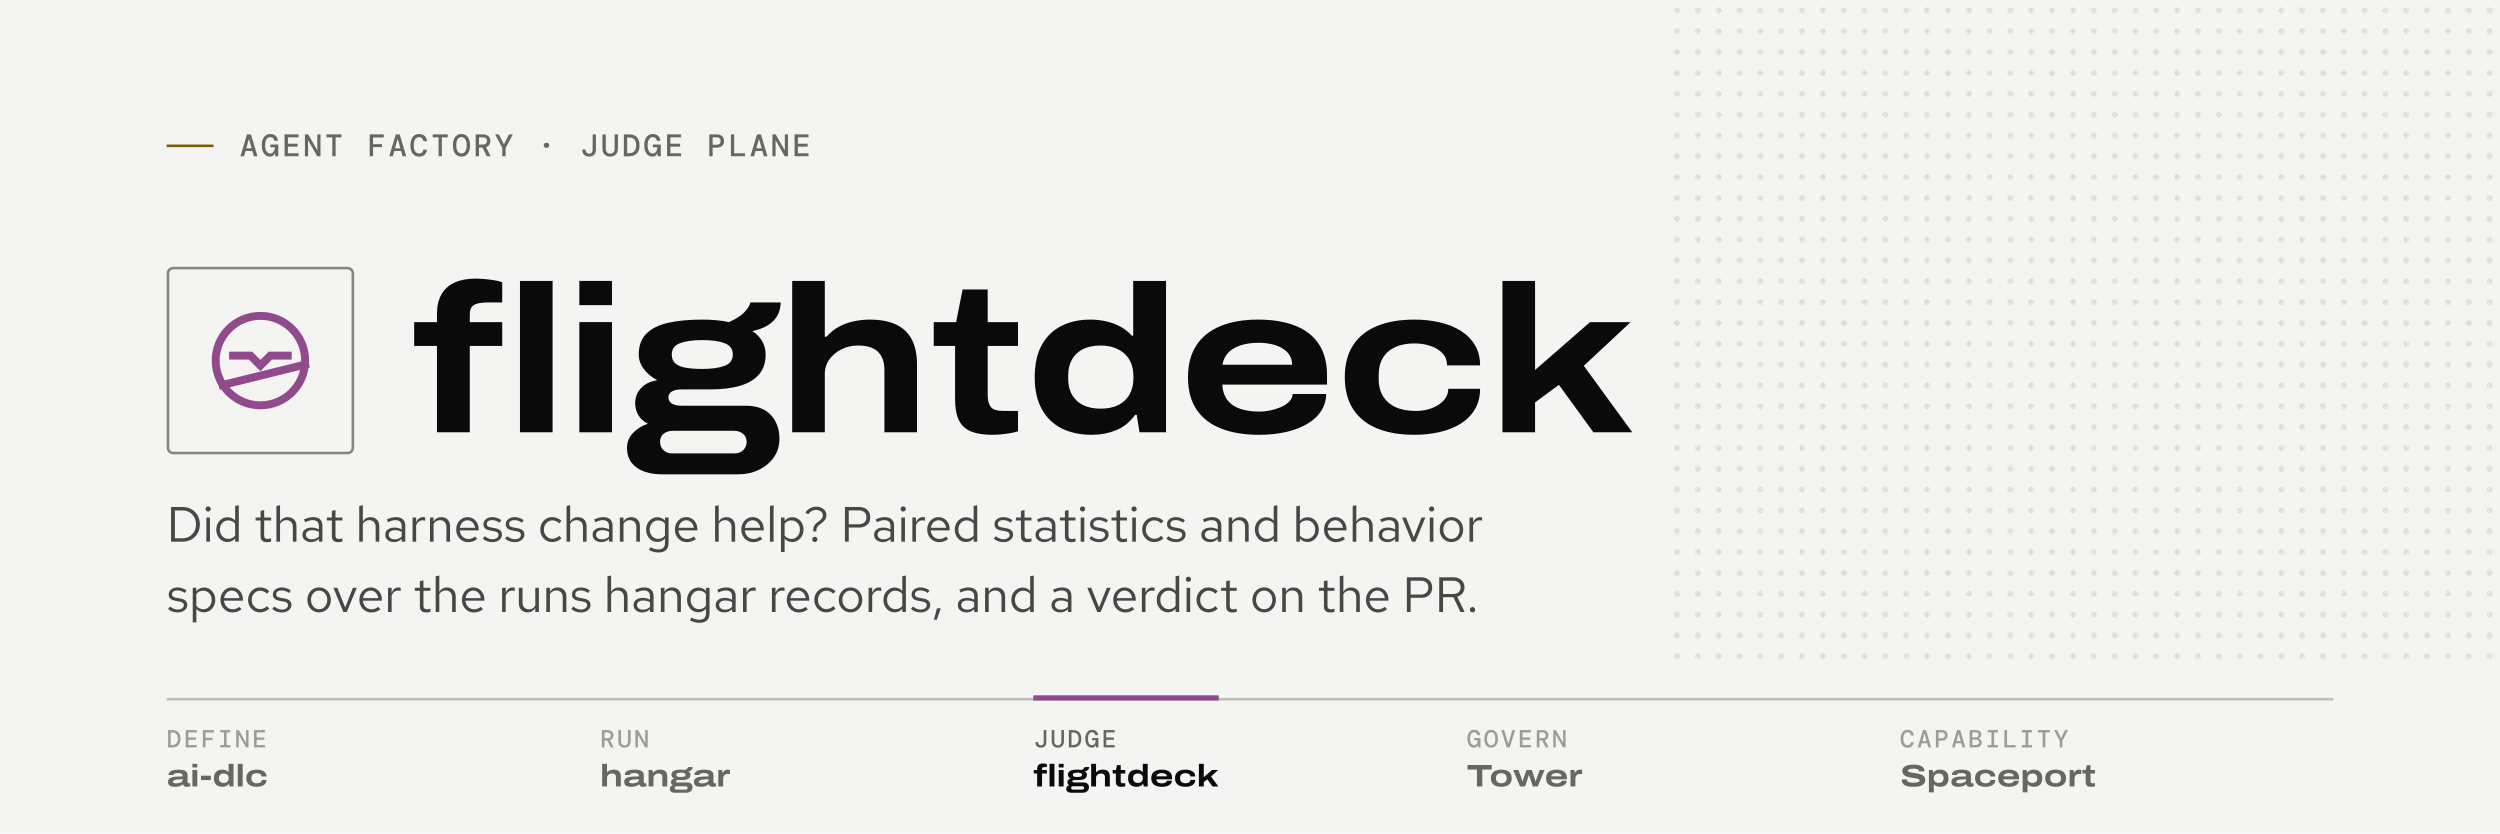
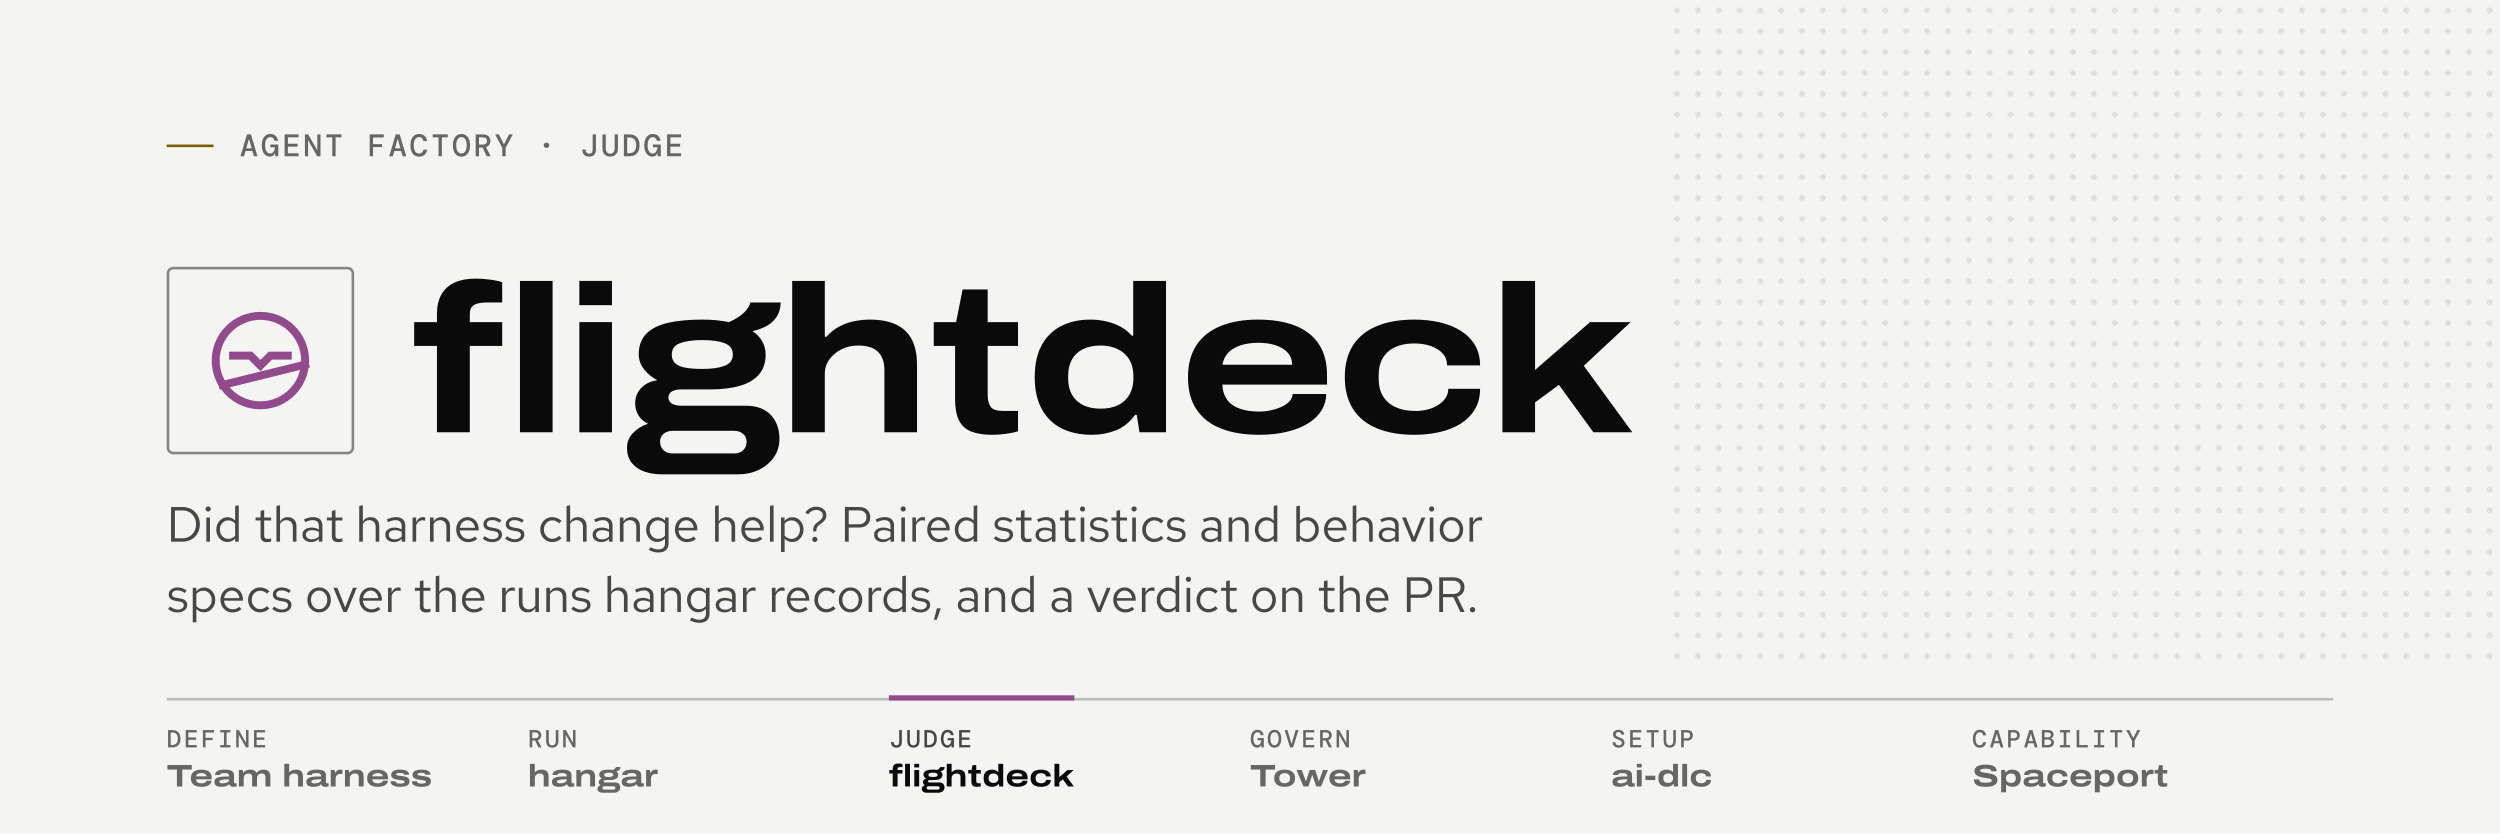
<svg xmlns="http://www.w3.org/2000/svg" width="960" height="320" viewBox="0 0 960 320" role="img" aria-labelledby="t d">
  <defs>
    <path id="m1" d="M28 0 237 700H363L572 0H457L410 168H190L143 0ZM297 550 214 253H386L303 550Z" />
    <path id="m7" d="M291 -12Q213 -12 154 32.5Q95 77 62 158Q29 239 29 350Q29 459 62 540Q95 621 156.5 666.5Q218 712 304 712Q408 712 471.5 655Q535 598 549 494H434Q424 548 390.5 580Q357 612 304 612Q223 612 180 542Q137 472 137 350Q137 223 182.5 155.5Q228 88 301 88Q350 88 382 117Q414 146 431 191.5Q448 237 452 288H305V376H559V0H461L454 94H448Q428 48 392 18Q356 -12 291 -12Z" />
    <path id="m5" d="M80 0V700H527V605H186V401H497V307H186V95H527V0Z" />
    <path id="m15" d="M51 0V700H155L448 187V700H549V0H445L152 513V0Z" />
    <path id="m21" d="M247 0V605H59V700H541V605H353V0Z" />
    <path id="m6" d="M84 0V700H533V601H190V387H478V294H190V0Z" />
    <path id="m3" d="M302 -12Q214 -12 152.5 33Q91 78 58.5 159.5Q26 241 26 349Q26 458 58.5 539.5Q91 621 153 666.5Q215 712 302 712Q415 712 482 650.5Q549 589 560 484H443Q434 539 398.5 575.5Q363 612 301 612Q222 612 178 542Q134 472 134 349Q134 227 178 157.5Q222 88 301 88Q365 88 399 121.5Q433 155 443 210H560Q544 107 479 47.5Q414 -12 302 -12Z" />
    <path id="m16" d="M300 -12Q215 -12 153 32Q91 76 58 157Q25 238 25 350Q25 462 58 543Q91 624 153 668Q215 712 300 712Q386 712 447.5 668Q509 624 542 543Q575 462 575 350Q575 238 542 157Q509 76 447.5 32Q386 -12 300 -12ZM300 88Q375 88 421 155.5Q467 223 467 350Q467 477 421 544.5Q375 612 300 612Q224 612 178.5 544.5Q133 477 133 350Q133 223 178.5 155.5Q224 88 300 88Z" />
    <path id="m19" d="M75 0V700H304Q386 700 439.5 672Q493 644 519.5 596.5Q546 549 546 489Q546 421 511.5 368.5Q477 316 406 292L553 0H430L296 277H181V0ZM181 373H298Q370 373 403.5 405Q437 437 437 489Q437 542 404 573.5Q371 605 297 605H181Z" />
    <path id="m26" d="M247 0V266L16 700H137L300 378L463 700H584L353 266V0Z" />
    <path id="m87" d="M300 267Q263 267 237 291.5Q211 316 211 351Q211 386 237 410Q263 434 300 434Q338 434 363.5 410Q389 386 389 351Q389 316 363.5 291.5Q338 267 300 267Z" />
    <path id="m10" d="M309 -12Q201 -12 143 48.5Q85 109 85 215H192Q193 160 220 122Q247 84 308 84Q367 84 392.5 121Q418 158 418 213V700H524V213Q524 105 467 46.5Q410 -12 309 -12Z" />
    <path id="m22" d="M298 -12Q227 -12 171.5 17Q116 46 84 105.5Q52 165 52 256V700H158V250Q158 170 196 126.5Q234 83 300 83Q366 83 404 126.5Q442 170 442 250V700H548V256Q548 165 515 105.5Q482 46 425.5 17Q369 -12 298 -12Z" />
    <path id="m4" d="M57 0V700H225Q394 700 476 606.5Q558 513 558 350Q558 187 476 93.5Q394 0 225 0ZM163 98H221Q343 98 397 166.5Q451 235 451 350Q451 465 397 533.5Q343 602 221 602H163Z" />
-     <path id="m17" d="M71 0V700H308Q388 700 440 672.5Q492 645 517 597Q542 549 542 487Q542 425 517 377Q492 329 440 301.5Q388 274 308 274H177V0ZM177 369H303Q371 369 402.5 401Q434 433 434 487Q434 540 402.5 572.5Q371 605 303 605H177Z" />
-     <path id="m12" d="M81 0V700H187V95H532V0Z" />
    <path id="d60" d="M122 0V413H13V527H122V566Q122 622 143.5 659.5Q165 697 206 716Q247 735 306 735Q326 735 349 733Q372 731 394 727.5Q416 724 434 718V621H366Q318 621 298.5 608.5Q279 596 279 565V527H434V413H279V0ZM519 0V724H675V0Z" />
    <path id="d36" d="M69 608V724H225V608ZM69 0V527H225V0Z" />
    <path id="d34" d="M177 -201Q134 -201 96.5 -188Q59 -175 36 -147Q13 -119 13 -73Q13 -34 41 -4Q69 26 113 41Q81 57 66.5 83Q52 109 52 139Q52 181 80.5 211.5Q109 242 158 249Q118 270 93.5 302.5Q69 335 69 372Q69 434 105 471Q141 508 209 523.5Q277 539 373 539Q408 539 440 536Q472 533 501 527Q550 549 574.5 574.5Q599 600 603 621H748Q747 583 731 556Q715 529 685 511Q655 493 613 484Q643 464 659.5 435.5Q676 407 676 371Q676 314 644.5 277Q613 240 553.5 222.5Q494 205 409 205H273Q243 205 227 195Q211 185 211 167Q211 149 226.5 138Q242 127 277 127H581Q660 127 701 82.5Q742 38 742 -31Q742 -82 715 -120Q688 -158 643.5 -179.5Q599 -201 545 -201ZM228 -101H527Q543 -101 556 -94.5Q569 -88 577 -75Q585 -62 585 -46Q585 -21 567.5 -7Q550 7 527 7H232Q206 7 188.5 -6.5Q171 -20 171 -45Q171 -70 187.5 -85.5Q204 -101 228 -101ZM373 303Q441 303 480 318Q519 333 519 372Q519 411 480 426Q441 441 373 441Q305 441 266 426Q227 411 227 372Q227 344 244.5 329Q262 314 295 308.5Q328 303 373 303Z" />
    <path id="d35" d="M69 0V724H225V457H233Q260 488 294.5 506Q329 524 366.5 531.5Q404 539 440 539Q515 539 565.5 515.5Q616 492 641 444Q666 396 666 323V0H510V298Q510 329 501 351.5Q492 374 476 388Q460 402 436.5 408.5Q413 415 384 415Q342 415 306 397.5Q270 380 247.5 349.5Q225 319 225 278V0Z" />
    <path id="d48" d="M304 -12Q243 -12 203.5 3.5Q164 19 145 56.5Q126 94 126 159V413H24V527H131L162 683H282V527H427V413H282V179Q282 141 296.5 121.5Q311 102 359 102H427V5Q413 0 390.5 -4Q368 -8 344.5 -10Q321 -12 304 -12Z" />
    <path id="d31" d="M320 -12Q238 -12 177 18Q116 48 81.5 109.5Q47 171 47 263Q47 357 81 418Q115 479 175 509Q235 539 313 539Q352 539 389 530.5Q426 522 457.5 505Q489 488 511 462H518V724H675V0H548L535 83H527Q489 31 435.5 9.5Q382 -12 320 -12ZM362 113Q412 113 447 130.5Q482 148 500.5 181Q519 214 519 259V267Q519 302 508.5 329Q498 356 477.5 375Q457 394 427.5 404.5Q398 415 361 415Q312 415 277.5 397.5Q243 380 225 348Q207 316 207 271V256Q207 211 225.5 179Q244 147 278.5 130Q313 113 362 113Z" />
    <path id="d32" d="M387 -12Q282 -12 206 17.5Q130 47 88.5 108Q47 169 47 263Q47 355 87.5 416.5Q128 478 203.5 508.5Q279 539 381 539Q488 539 562 509Q636 479 674 420Q712 361 712 274V228H211Q214 182 236 153.5Q258 125 297.5 112Q337 99 390 99Q414 99 440.5 104.5Q467 110 490.5 120Q514 130 530 145.5Q546 161 548 183H708Q708 141 686 105Q664 69 622 43Q580 17 520.5 2.5Q461 -12 387 -12ZM212 323H545Q545 349 533 368.5Q521 388 498.5 401.5Q476 415 447 421.5Q418 428 384 428Q335 428 297.5 415.5Q260 403 238.5 379.5Q217 356 212 323Z" />
    <path id="d30" d="M381 -12Q277 -12 202.5 18.5Q128 49 88 110.5Q48 172 48 264Q48 356 88 417Q128 478 202.5 508.5Q277 539 381 539Q446 539 503.5 525.5Q561 512 604 484.5Q647 457 671 416Q695 375 695 320H537Q537 354 516 377Q495 400 459.5 412.5Q424 425 381 425Q326 425 288 407Q250 389 230 355.5Q210 322 210 274V254Q210 207 230.5 173Q251 139 290.5 120.5Q330 102 387 102Q429 102 464.5 115.5Q500 129 521.5 153Q543 177 543 208H695Q695 152 670.5 110.5Q646 69 603.5 42Q561 15 503.5 1.5Q446 -12 381 -12Z" />
    <path id="d39" d="M69 0V724H225V298L488 527H682L458 318L690 0H504L339 227L225 143V0Z" />
    <path id="s4" d="M166 69H326Q402 69 462 106Q522 143 557.5 206.5Q593 270 593 350Q593 430 557.5 493.5Q522 557 462 594Q402 631 326 631H166ZM89 0V700H321Q398 700 462.5 673.5Q527 647 573.5 599.5Q620 552 645.5 488.5Q671 425 671 350Q671 275 645.5 211.5Q620 148 573.5 100.5Q527 53 462.5 26.5Q398 0 321 0Z" />
    <path id="s35" d="M74 0V488H147V0ZM111 609Q89 609 73.5 624.5Q58 640 58 661Q58 682 73.5 697.5Q89 713 111 713Q133 713 148.5 697.5Q164 682 164 661Q164 640 148.5 624.5Q133 609 111 609Z" />
    <path id="s30" d="M278 -7Q215 -7 164 26.5Q113 60 83 116.5Q53 173 53 243Q53 314 83.5 370.5Q114 427 166 460.5Q218 494 282 494Q327 494 366 476.5Q405 459 434 426V722L507 737V0H434V65Q406 30 366 11.5Q326 -7 278 -7ZM296 57Q339 57 375 74Q411 91 434 122V364Q410 395 373.5 412.5Q337 430 296 430Q247 430 208.5 406Q170 382 147.5 340Q125 298 125 244Q125 191 147.5 148.5Q170 106 208.5 81.5Q247 57 296 57Z" />
    <path id="s47" d="M261 -10Q198 -10 165.5 20.5Q133 51 133 109V428H32V488H133V622L206 639V488H346V428H206V128Q206 89 222.5 72Q239 55 277 55Q296 55 311 58Q326 61 346 68V3Q326 -4 304 -7Q282 -10 261 -10Z" />
    <path id="s34" d="M75 0V722L148 737V409Q176 453 215 474.5Q254 496 303 496Q356 496 395.5 473.5Q435 451 457.5 410.5Q480 370 480 316V0H407V295Q407 360 371.5 397.5Q336 435 276 435Q236 435 203 416Q170 397 148 360V0Z" />
    <path id="s27" d="M226 -9Q174 -9 134 10Q94 29 71.5 62.5Q49 96 49 140Q49 184 72 216.5Q95 249 136 267Q177 285 232 285Q274 285 311.5 276Q349 267 381 247V314Q381 374 349 404.5Q317 435 255 435Q221 435 185.5 425Q150 415 107 393L80 449Q178 496 264 496Q355 496 404 451.5Q453 407 453 324V0H381V57Q349 24 310 7.5Q271 -9 226 -9ZM119 142Q119 99 152.5 73Q186 47 241 47Q282 47 316.5 61Q351 75 381 103V197Q350 215 317 223.5Q284 232 243 232Q187 232 153 207.5Q119 183 119 142Z" />
    <path id="s45" d="M75 0V488H148V388Q167 439 202.5 467.5Q238 496 284 496Q297 496 308 494.5Q319 493 330 489V423Q318 427 304.5 429.5Q291 432 279 432Q234 432 200.5 406Q167 380 148 333V0Z" />
    <path id="s41" d="M75 0V488H148V409Q176 453 215 474.5Q254 496 303 496Q356 496 395.5 473.5Q435 451 457.5 410.5Q480 370 480 316V0H407V295Q407 360 371.5 397.5Q336 435 276 435Q236 435 203 416Q170 397 148 360V0Z" />
    <path id="s31" d="M295 -10Q227 -10 172 23.5Q117 57 85 114.5Q53 172 53 244Q53 316 83.5 373Q114 430 166 463Q218 496 283 496Q347 496 397.5 463.5Q448 431 477.5 375.5Q507 320 507 250V228H124Q128 178 151.5 138.5Q175 99 213.5 76.5Q252 54 298 54Q336 54 371.5 67.5Q407 81 432 104L478 55Q436 22 391 6Q346 -10 295 -10ZM126 280H435Q430 324 408.5 358.5Q387 393 354.5 413Q322 433 282 433Q242 433 209 413.5Q176 394 154.5 359.5Q133 325 126 280Z" />
    <path id="s46" d="M226 -10Q166 -10 115 8.5Q64 27 28 62L67 110Q111 78 148 63.5Q185 49 224 49Q277 49 312 74Q347 99 347 138Q347 168 326.5 185Q306 202 259 211L179 225Q108 238 74.5 269Q41 300 41 353Q41 395 63.5 427Q86 459 126 477.5Q166 496 217 496Q267 496 312 481.5Q357 467 403 435L367 384Q329 411 291 423.5Q253 436 214 436Q166 436 137 415Q108 394 108 358Q108 328 126.5 312Q145 296 192 288L274 273Q348 260 382 228Q416 196 416 142Q416 99 391 64.5Q366 30 323 10Q280 -10 226 -10Z" />
    <path id="s29" d="M294 -8Q226 -8 171.5 25.5Q117 59 85 116.5Q53 174 53 244Q53 315 85 372Q117 429 171.5 462.5Q226 496 294 496Q348 496 397 476Q446 456 482 420L435 369Q409 398 372 414Q335 430 297 430Q249 430 210.5 405Q172 380 149 338Q126 296 126 244Q126 192 149 150Q172 108 210.5 83Q249 58 297 58Q335 58 372 74.5Q409 91 435 119L482 68Q446 32 397 12Q348 -8 294 -8Z" />
    <path id="s33" d="M301 -219Q252 -219 202.5 -205.5Q153 -192 111 -168L142 -112Q187 -135 224 -146Q261 -157 298 -157Q365 -157 399.5 -125Q434 -93 434 -32V66Q406 31 366 12.5Q326 -6 278 -6Q215 -6 164 27.5Q113 61 83 117.5Q53 174 53 244Q53 314 83.5 370.5Q114 427 166 460.5Q218 494 282 494Q328 494 367 476.5Q406 459 435 425V488H507V-31Q507 -122 454 -170.5Q401 -219 301 -219ZM296 57Q339 57 375 74.5Q411 92 434 123V364Q410 395 373.5 412.5Q337 430 296 430Q247 430 208.5 406Q170 382 147.5 340Q125 298 125 244Q125 191 147.5 148.5Q170 106 208.5 81.5Q247 57 296 57Z" />
    <path id="s39" d="M75 0V722L148 737V0Z" />
    <path id="s43" d="M75 -209V488H147V418Q175 455 215.5 474.5Q256 494 305 494Q369 494 419.5 460.5Q470 427 500 370.5Q530 314 530 244Q530 174 499.5 117Q469 60 417.5 26.5Q366 -7 301 -7Q255 -7 216 10.5Q177 28 148 61V-209ZM287 56Q336 56 374.5 80.5Q413 105 435.5 147.5Q458 190 458 243Q458 297 435.5 339Q413 381 374.5 405.5Q336 430 287 430Q244 430 207.5 412.5Q171 395 148 363V124Q172 92 208.5 74Q245 56 287 56Z" />
    <path id="s68" d="M193 207Q191 249 197.5 280Q204 311 222 336.5Q240 362 271 385L313 416Q354 448 371 474Q388 500 388 534Q388 565 370 589Q352 613 321 627.5Q290 642 251 642Q204 642 163 619Q122 596 90 552L34 590Q75 647 131.5 677.5Q188 708 254 708Q313 708 359 685.5Q405 663 432 624Q459 585 459 535Q459 501 448.5 473.5Q438 446 414 420Q390 394 347 363L315 339Q281 314 267 283Q253 252 256 207ZM226 -8Q204 -8 188.5 7.5Q173 23 173 45Q173 68 188.5 83Q204 98 226 98Q248 98 263 83Q278 68 278 45Q278 23 263 7.5Q248 -8 226 -8Z" />
    <path id="s16" d="M89 0V700H378Q446 700 496 674.5Q546 649 573.5 602.5Q601 556 601 493Q601 431 573.5 384Q546 337 496 311.5Q446 286 378 286H166V0ZM166 352H369Q442 352 483 390Q524 428 524 493Q524 558 483 595Q442 632 369 632H166Z" />
    <path id="s28" d="M75 0V715L148 730V421Q176 456 216 475Q256 494 305 494Q369 494 419.5 460.5Q470 427 500 370.5Q530 314 530 244Q530 174 499.5 117Q469 60 417.5 26.5Q366 -7 301 -7Q255 -7 215.5 11.5Q176 30 147 64V0ZM287 56Q336 56 374.5 80.5Q413 105 435.5 147.5Q458 190 458 243Q458 297 435.5 339Q413 381 374.5 405.5Q336 430 287 430Q244 430 207.5 412.5Q171 395 148 363V124Q172 92 208.5 74Q245 56 287 56Z" />
    <path id="s49" d="M215 0 15 488H94L252 91L408 488H486L285 0Z" />
    <path id="s42" d="M290 -8Q223 -8 169 25Q115 58 84 115Q53 172 53 244Q53 316 84 373Q115 430 169 463Q223 496 290 496Q358 496 411.5 463Q465 430 496 373Q527 316 527 244Q527 172 496 115Q465 58 411.5 25Q358 -8 290 -8ZM290 56Q338 56 375 80.5Q412 105 433.5 148Q455 191 455 244Q455 298 433.5 340.5Q412 383 375 407.5Q338 432 290 432Q242 432 205 407.5Q168 383 146.5 340.5Q125 298 125 244Q125 191 146.5 148Q168 105 205 80.5Q242 56 290 56Z" />
    <path id="s48" d="M249 -8Q197 -8 157 15Q117 38 94.5 79Q72 120 72 173V488H146V194Q146 129 181 91Q216 53 276 53Q317 53 349.5 72Q382 91 404 127V488H477V0H404V79Q376 36 337.5 14Q299 -8 249 -8Z" />
    <path id="s63" d="M50 -157 110 74H188L107 -157Z" />
    <path id="s18" d="M89 0V700H376Q443 700 493 674.5Q543 649 571 604Q599 559 599 498Q599 428 560 378.5Q521 329 453 309L602 0H517L375 299H166V0ZM166 363H370Q439 363 480.5 399.5Q522 436 522 497Q522 559 480.5 595.5Q439 632 370 632H166Z" />
    <path id="s62" d="M125 -8Q103 -8 87.5 8Q72 24 72 46Q72 69 87.5 84.5Q103 100 125 100Q147 100 162.5 84.5Q178 69 178 46Q178 24 162.5 8Q147 -8 125 -8Z" />
    <path id="m9" d="M95 0V94H247V606H97V700H503V606H353V94H505V0Z" />
+     <path id="d20" d="M328 0V541H25V687H802V541H500V0Z" />
    <path id="d28" d="M270 -12Q222 -12 181 -4.5Q140 3 109 20.5Q78 38 60.5 68Q43 98 43 144Q43 207 78 243.5Q113 280 176.5 296Q240 312 325.5 316.5Q411 321 512 321V340Q512 373 496 392Q480 411 447.5 419.5Q415 428 363 428Q324 428 291.5 422.5Q259 417 240 405.5Q221 394 221 376V366H64Q63 370 62.5 373.5Q62 377 62 382Q62 429 97 464.5Q132 500 201.5 519.5Q271 539 374 539Q470 539 535.5 522Q601 505 635 466Q669 427 669 362V141Q669 123 676.5 112.5Q684 102 702 102H754V6Q742 1 714 -5.5Q686 -12 652 -12Q606 -12 579.5 -1.5Q553 9 541 27.5Q529 46 524 68H516Q488 43 449.5 25Q411 7 366 -2.5Q321 -12 270 -12ZM311 99Q339 99 373.5 105.5Q408 112 440 124.5Q472 137 492 156Q512 175 512 202V230Q405 230 336 222Q267 214 233 197Q199 180 199 149Q199 128 215.5 117.5Q232 107 258 103Q284 99 311 99Z" />
+     <path id="d41" d="M69 0V527H195L206 438H215Q243 476 278.5 498Q314 520 354.5 529.5Q395 539 434 539Q508 539 557.5 514.5Q607 490 629 438H639Q667 476 703 498Q739 520 779.5 529.5Q820 539 860 539Q931 539 979.5 515.5Q1028 492 1052 444Q1076 396 1076 323V0H920V298Q920 329 911.5 351.5Q903 374 887.5 388Q872 402 850.5 408.5Q829 415 802 415Q762 415 727.5 397.5Q693 380 671.5 349.5Q650 319 650 278V0H494V298Q494 329 486 351.5Q478 374 462.5 388Q447 402 425.5 408.5Q404 415 376 415Q336 415 301.5 397.5Q267 380 246 349.5Q225 319 225 278V0Z" />
+     <path id="d46" d="M69 0V527H195L206 436H214Q227 465 249.5 488.5Q272 512 303 525.5Q334 539 373 539Q391 539 409 536.5Q427 534 442 529V398H365Q327 398 300.5 385.5Q274 373 257.5 351.5Q241 330 233 303.5Q225 277 225 248V0Z" />
+     <path id="d42" d="M69 0V527H195L206 438H215Q244 476 280.5 498Q317 520 358.5 529.5Q400 539 440 539Q515 539 565.5 515.5Q616 492 641 444Q666 396 666 323V0H510V298Q510 329 501 351.5Q492 374 476 388Q460 402 436.5 408.5Q413 415 384 415Q342 415 306 397.5Q270 380 247.5 349.5Q225 319 225 278V0Z" />
+     <path id="d47" d="M340 -12Q281 -12 227 -2.5Q173 7 130.5 26Q88 45 63 76Q38 107 38 149Q38 154 38.5 158Q39 162 40 166H200Q200 164 199.5 161Q199 158 199 156Q199 133 219 119Q239 105 271.5 98.5Q304 92 341 92Q376 92 409.5 96Q443 100 465 111.5Q487 123 487 147Q487 171 461 182Q435 193 388.5 198.5Q342 204 280 213Q233 220 192.5 231Q152 242 121.5 259.5Q91 277 74 305Q57 333 57 374Q57 418 78 449.5Q99 481 137.5 501Q176 521 230 530Q284 539 349 539Q406 539 456.5 530Q507 521 545 502Q583 483 605 455Q627 427 627 390Q627 386 627 382Q627 378 626 375H466V380Q466 400 449 412Q432 424 405 429.5Q378 435 347 435Q336 435 314 434Q292 433 268.5 429Q245 425 229 416Q213 407 213 390Q213 369 238 359Q263 349 303.5 344Q344 339 391 333Q441 327 486.5 318Q532 309 567.5 291.5Q603 274 623 244Q643 214 643 166Q643 116 622 81.5Q601 47 561.5 26.5Q522 6 465.5 -3Q409 -12 340 -12Z" />
+     <path id="m23" d="M237 0 21 700H135L300 140L465 700H579L363 0Z" />
+     <path id="d43" d="M380 -12Q277 -12 202.5 19Q128 50 87.5 111.5Q47 173 47 264Q47 356 87.5 417Q128 478 202.5 508.5Q277 539 380 539Q483 539 557.5 508.5Q632 478 672.5 417Q713 356 713 264Q713 173 672.5 111.5Q632 50 557.5 19Q483 -12 380 -12ZM380 102Q434 102 472.5 120.5Q511 139 531 173Q551 207 551 254V274Q551 322 531 355.5Q511 389 472.5 407Q434 425 380 425Q325 425 287 407Q249 389 229 355.5Q209 322 209 274V254Q209 207 229 173Q249 139 287 120.5Q325 102 380 102Z" />
+     <path id="d51" d="M224 0 4 527H172L265 276Q273 254 280 233Q287 212 292.5 194.5Q298 177 300 166H308Q311 177 316.5 194Q322 211 329 232Q336 253 343 275L427 527H601L685 275Q688 267 693.5 247.5Q699 228 705.5 206.5Q712 185 718 166H726Q730 182 736.5 202.5Q743 223 750 242.5Q757 262 761 275L853 527H1010L790 0H635L553 240Q546 263 538 286.5Q530 310 523 331Q516 352 512 365H505Q500 350 492.5 328.5Q485 307 478 283.5Q471 260 464 239L384 0Z" />
+     <path id="m20" d="M307 -12Q233 -12 177.5 15Q122 42 90.5 92Q59 142 58 211H170Q171 158 206.5 120.5Q242 83 306 83Q365 83 398 110.5Q431 138 431 182Q431 219 411.5 243.5Q392 268 351 287.5Q310 307 245 328Q158 356 117 405.5Q76 455 76 527Q76 610 136 661Q196 712 301 712Q403 712 465 659.5Q527 607 529 514H416Q416 539 402 562.5Q388 586 362 601.5Q336 617 298 617Q251 618 219 594.5Q187 571 187 531Q187 482 226 454.5Q265 427 353 398Q408 380 450.5 354.5Q493 329 517.5 289.5Q542 250 542 189Q542 133 514 87.5Q486 42 433.5 15Q381 -12 307 -12Z" />
+     <path id="m17" d="M71 0V700H308Q388 700 440 672.5Q492 645 517 597Q542 549 542 487Q542 425 517 377Q492 329 440 301.5Q388 274 308 274H177V0ZM177 369H303Q371 369 402.5 401Q434 433 434 487Q434 540 402.5 572.5Q371 605 303 605H177Z" />
    <path id="d180" d="M50 205V344H366V205Z" />
    <path id="d40" d="M69 0V724H225V0Z" />
-     <path id="d42" d="M69 0V527H195L206 438H215Q244 476 280.5 498Q317 520 358.5 529.5Q400 539 440 539Q515 539 565.5 515.5Q616 492 641 444Q666 396 666 323V0H510V298Q510 329 501 351.5Q492 374 476 388Q460 402 436.5 408.5Q413 415 384 415Q342 415 306 397.5Q270 380 247.5 349.5Q225 319 225 278V0Z" />
-     <path id="d46" d="M69 0V527H195L206 436H214Q227 465 249.5 488.5Q272 512 303 525.5Q334 539 373 539Q391 539 409 536.5Q427 534 442 529V398H365Q327 398 300.5 385.5Q274 373 257.5 351.5Q241 330 233 303.5Q225 277 225 248V0Z" />
-     <path id="m23" d="M237 0 21 700H135L300 140L465 700H579L363 0Z" />
-     <path id="d20" d="M328 0V541H25V687H802V541H500V0Z" />
-     <path id="d43" d="M380 -12Q277 -12 202.5 19Q128 50 87.5 111.5Q47 173 47 264Q47 356 87.5 417Q128 478 202.5 508.5Q277 539 380 539Q483 539 557.5 508.5Q632 478 672.5 417Q713 356 713 264Q713 173 672.5 111.5Q632 50 557.5 19Q483 -12 380 -12ZM380 102Q434 102 472.5 120.5Q511 139 531 173Q551 207 551 254V274Q551 322 531 355.5Q511 389 472.5 407Q434 425 380 425Q325 425 287 407Q249 389 229 355.5Q209 322 209 274V254Q209 207 229 173Q249 139 287 120.5Q325 102 380 102Z" />
-     <path id="d51" d="M224 0 4 527H172L265 276Q273 254 280 233Q287 212 292.5 194.5Q298 177 300 166H308Q311 177 316.5 194Q322 211 329 232Q336 253 343 275L427 527H601L685 275Q688 267 693.5 247.5Q699 228 705.5 206.5Q712 185 718 166H726Q730 182 736.5 202.5Q743 223 750 242.5Q757 262 761 275L853 527H1010L790 0H635L553 240Q546 263 538 286.5Q530 310 523 331Q516 352 512 365H505Q500 350 492.5 328.5Q485 307 478 283.5Q471 260 464 239L384 0Z" />
    <path id="m2" d="M56 0V700H306Q415 700 471 650Q527 600 527 521Q527 460 495 422Q463 384 421 367V360Q471 342 507 301.5Q543 261 543 195Q543 141 516.5 96.5Q490 52 439 26Q388 0 314 0ZM162 408H293Q354 408 386 432.5Q418 457 418 507Q418 606 291 606H162ZM162 98H300Q365 98 400 126Q435 154 435 208Q435 261 398 289.5Q361 318 298 318H162Z" />
+     <path id="m12" d="M81 0V700H187V95H532V0Z" />
    <path id="d19" d="M440 -12Q359 -12 289.5 -2.5Q220 7 167 32Q114 57 85 101.5Q56 146 56 215Q56 217 56 220Q56 223 57 225H226Q225 221 225 216Q225 211 225 205Q225 174 250 155.5Q275 137 322 128.5Q369 120 432 120Q459 120 486.5 122Q514 124 539.5 128.5Q565 133 585 141Q605 149 617 161.5Q629 174 629 191Q629 215 605.5 229.5Q582 244 542.5 253Q503 262 453.5 268.5Q404 275 351 283.5Q298 292 248.5 306.5Q199 321 159.5 344.5Q120 368 96.5 405Q73 442 73 496Q73 546 98 584Q123 622 170 648Q217 674 283.5 686.5Q350 699 433 699Q517 699 582 685.5Q647 672 691.5 646.5Q736 621 758.5 583.5Q781 546 781 498V483H613V494Q613 516 591.5 532.5Q570 549 531.5 559Q493 569 442 569Q375 569 333 560.5Q291 552 271 537.5Q251 523 251 506Q251 484 274.5 471Q298 458 337.5 450Q377 442 426.5 435.5Q476 429 529 420Q582 411 631.5 397.5Q681 384 720.5 360Q760 336 783.5 300.5Q807 265 807 212Q807 131 760 81.5Q713 32 630.5 10Q548 -12 440 -12Z" />
    <path id="d44" d="M69 -189V527H195L208 444H217Q254 497 307.5 518Q361 539 424 539Q505 539 566 509Q627 479 661.5 418Q696 357 696 264Q696 171 662 109.5Q628 48 568.5 18Q509 -12 431 -12Q392 -12 354.5 -3.5Q317 5 286 22Q255 39 233 65H225V-189ZM383 113Q432 113 466.5 130.5Q501 148 519 180Q537 212 537 256V271Q537 316 519 348.5Q501 381 466 398Q431 415 381 415Q332 415 296.5 397Q261 379 242.5 346.5Q224 314 224 268V260Q224 226 234.5 198.5Q245 171 265.5 152Q286 133 315.5 123Q345 113 383 113Z" />
  </defs>
  <rect width="960" height="320" fill="#F4F4F2" />
  <pattern id="dots" x="640" y="0" width="8" height="8" patternUnits="userSpaceOnUse">
    <circle cx="4" cy="4" r="1.1" fill="#DCDCD9" />
  </pattern>
  <rect x="640" y="0" width="320" height="256" fill="url(#dots)" />
  <g transform="translate(0 0) scale(1)">
    <rect x="64" y="55.5" width="18" height="1" fill="#7A5F00" />
    <g fill="#666664">
      <use href="#m1" transform="translate(92 60) scale(0.012 -0.012)" />
      <use href="#m7" transform="translate(100.16 60) scale(0.012 -0.012)" />
      <use href="#m5" transform="translate(108.32 60) scale(0.012 -0.012)" />
      <use href="#m15" transform="translate(116.48 60) scale(0.012 -0.012)" />
      <use href="#m21" transform="translate(124.64 60) scale(0.012 -0.012)" />
      <use href="#m6" transform="translate(140.96 60) scale(0.012 -0.012)" />
      <use href="#m1" transform="translate(149.12 60) scale(0.012 -0.012)" />
      <use href="#m3" transform="translate(157.28 60) scale(0.012 -0.012)" />
      <use href="#m21" transform="translate(165.44 60) scale(0.012 -0.012)" />
      <use href="#m16" transform="translate(173.6 60) scale(0.012 -0.012)" />
      <use href="#m19" transform="translate(181.76 60) scale(0.012 -0.012)" />
      <use href="#m26" transform="translate(189.92 60) scale(0.012 -0.012)" />
      <use href="#m87" transform="translate(206.24 60) scale(0.012 -0.012)" />
      <use href="#m10" transform="translate(222.56 60) scale(0.012 -0.012)" />
      <use href="#m22" transform="translate(230.72 60) scale(0.012 -0.012)" />
      <use href="#m4" transform="translate(238.88 60) scale(0.012 -0.012)" />
      <use href="#m7" transform="translate(247.04 60) scale(0.012 -0.012)" />
      <use href="#m5" transform="translate(255.2 60) scale(0.012 -0.012)" />
-       <use href="#m17" transform="translate(271.52 60) scale(0.012 -0.012)" />
-       <use href="#m12" transform="translate(279.68 60) scale(0.012 -0.012)" />
-       <use href="#m1" transform="translate(287.84 60) scale(0.012 -0.012)" />
-       <use href="#m15" transform="translate(296 60) scale(0.012 -0.012)" />
-       <use href="#m5" transform="translate(304.16 60) scale(0.012 -0.012)" />
    </g>
    <rect x="64.5" y="102.96" width="71" height="71" rx="2" fill="none" stroke="#858583" />
    <g transform="translate(77.1 115.57) scale(1.908)" fill="none" color="#914A8C" stroke="#914A8C" stroke-width="1.6" stroke-linecap="square" stroke-linejoin="miter">
      <circle cx="12" cy="12" r="9" />
      <path d="M4.4 16.9 L21 12.8" />
      <path d="M6.5 11 H10 L12 13 L14 11 H17.5" />
    </g>
    <g fill="#0A0A0A">
      <use href="#d60" transform="translate(158 166) scale(0.08029 -0.08029)" />
      <use href="#d36" transform="translate(216.93 166) scale(0.08029 -0.08029)" />
      <use href="#d34" transform="translate(239.73 166) scale(0.08029 -0.08029)" />
      <use href="#d35" transform="translate(298.66 166) scale(0.08029 -0.08029)" />
      <use href="#d48" transform="translate(356.63 166) scale(0.08029 -0.08029)" />
      <use href="#d31" transform="translate(393.56 166) scale(0.08029 -0.08029)" />
      <use href="#d32" transform="translate(452.41 166) scale(0.08029 -0.08029)" />
      <use href="#d30" transform="translate(512.55 166) scale(0.08029 -0.08029)" />
      <use href="#d39" transform="translate(571.4 166) scale(0.08029 -0.08029)" />
    </g>
    <g fill="#474746">
      <use href="#s4" transform="translate(64 208) scale(0.019 -0.019)" />
      <use href="#s35" transform="translate(77.83 208) scale(0.019 -0.019)" />
      <use href="#s30" transform="translate(82.05 208) scale(0.019 -0.019)" />
      <use href="#s47" transform="translate(97.53 208) scale(0.019 -0.019)" />
      <use href="#s34" transform="translate(104.72 208) scale(0.019 -0.019)" />
      <use href="#s27" transform="translate(115.2 208) scale(0.019 -0.019)" />
      <use href="#s47" transform="translate(124.91 208) scale(0.019 -0.019)" />
      <use href="#s34" transform="translate(136.52 208) scale(0.019 -0.019)" />
      <use href="#s27" transform="translate(147.01 208) scale(0.019 -0.019)" />
      <use href="#s45" transform="translate(157 208) scale(0.019 -0.019)" />
      <use href="#s41" transform="translate(163.69 208) scale(0.019 -0.019)" />
      <use href="#s31" transform="translate(174.18 208) scale(0.019 -0.019)" />
      <use href="#s46" transform="translate(184.86 208) scale(0.019 -0.019)" />
      <use href="#s46" transform="translate(193.45 208) scale(0.019 -0.019)" />
      <use href="#s29" transform="translate(206.46 208) scale(0.019 -0.019)" />
      <use href="#s34" transform="translate(216.13 208) scale(0.019 -0.019)" />
      <use href="#s27" transform="translate(226.62 208) scale(0.019 -0.019)" />
      <use href="#s41" transform="translate(236.61 208) scale(0.019 -0.019)" />
      <use href="#s33" transform="translate(247.1 208) scale(0.019 -0.019)" />
      <use href="#s31" transform="translate(258.16 208) scale(0.019 -0.019)" />
      <use href="#s34" transform="translate(273.17 208) scale(0.019 -0.019)" />
      <use href="#s31" transform="translate(283.66 208) scale(0.019 -0.019)" />
      <use href="#s39" transform="translate(294.24 208) scale(0.019 -0.019)" />
      <use href="#s43" transform="translate(298.48 208) scale(0.019 -0.019)" />
      <use href="#s68" transform="translate(308.61 208) scale(0.019 -0.019)" />
      <use href="#s16" transform="translate(322.76 208) scale(0.019 -0.019)" />
      <use href="#s27" transform="translate(334.71 208) scale(0.019 -0.019)" />
      <use href="#s35" transform="translate(344.71 208) scale(0.019 -0.019)" />
      <use href="#s45" transform="translate(348.92 208) scale(0.019 -0.019)" />
      <use href="#s31" transform="translate(355.04 208) scale(0.019 -0.019)" />
      <use href="#s30" transform="translate(365.63 208) scale(0.019 -0.019)" />
      <use href="#s46" transform="translate(381.11 208) scale(0.019 -0.019)" />
      <use href="#s47" transform="translate(389.51 208) scale(0.019 -0.019)" />
      <use href="#s27" transform="translate(396.69 208) scale(0.019 -0.019)" />
      <use href="#s47" transform="translate(406.4 208) scale(0.019 -0.019)" />
      <use href="#s35" transform="translate(413.58 208) scale(0.019 -0.019)" />
      <use href="#s46" transform="translate(417.8 208) scale(0.019 -0.019)" />
      <use href="#s47" transform="translate(426.2 208) scale(0.019 -0.019)" />
      <use href="#s35" transform="translate(433.38 208) scale(0.019 -0.019)" />
      <use href="#s29" transform="translate(437.6 208) scale(0.019 -0.019)" />
      <use href="#s46" transform="translate(447.36 208) scale(0.019 -0.019)" />
      <use href="#s27" transform="translate(460.38 208) scale(0.019 -0.019)" />
      <use href="#s41" transform="translate(470.37 208) scale(0.019 -0.019)" />
      <use href="#s30" transform="translate(480.86 208) scale(0.019 -0.019)" />
      <use href="#s28" transform="translate(496.35 208) scale(0.019 -0.019)" />
      <use href="#s31" transform="translate(507.42 208) scale(0.019 -0.019)" />
      <use href="#s34" transform="translate(518.01 208) scale(0.019 -0.019)" />
      <use href="#s27" transform="translate(528.49 208) scale(0.019 -0.019)" />
      <use href="#s49" transform="translate(538.11 208) scale(0.019 -0.019)" />
      <use href="#s35" transform="translate(547.63 208) scale(0.019 -0.019)" />
      <use href="#s42" transform="translate(551.84 208) scale(0.019 -0.019)" />
      <use href="#s45" transform="translate(562.86 208) scale(0.019 -0.019)" />
    </g>
    <g fill="#474746">
      <use href="#s46" transform="translate(64 235) scale(0.019 -0.019)" />
      <use href="#s43" transform="translate(72.59 235) scale(0.019 -0.019)" />
      <use href="#s31" transform="translate(83.66 235) scale(0.019 -0.019)" />
      <use href="#s29" transform="translate(94.25 235) scale(0.019 -0.019)" />
      <use href="#s46" transform="translate(104.01 235) scale(0.019 -0.019)" />
      <use href="#s42" transform="translate(117.03 235) scale(0.019 -0.019)" />
      <use href="#s49" transform="translate(127.76 235) scale(0.019 -0.019)" />
      <use href="#s31" transform="translate(137 235) scale(0.019 -0.019)" />
      <use href="#s45" transform="translate(147.58 235) scale(0.019 -0.019)" />
      <use href="#s47" transform="translate(158.7 235) scale(0.019 -0.019)" />
      <use href="#s34" transform="translate(165.88 235) scale(0.019 -0.019)" />
      <use href="#s31" transform="translate(176.37 235) scale(0.019 -0.019)" />
      <use href="#s45" transform="translate(191.38 235) scale(0.019 -0.019)" />
      <use href="#s48" transform="translate(197.87 235) scale(0.019 -0.019)" />
      <use href="#s41" transform="translate(208.36 235) scale(0.019 -0.019)" />
      <use href="#s46" transform="translate(218.85 235) scale(0.019 -0.019)" />
      <use href="#s34" transform="translate(231.86 235) scale(0.019 -0.019)" />
      <use href="#s27" transform="translate(242.35 235) scale(0.019 -0.019)" />
      <use href="#s41" transform="translate(252.35 235) scale(0.019 -0.019)" />
      <use href="#s33" transform="translate(262.83 235) scale(0.019 -0.019)" />
      <use href="#s27" transform="translate(273.89 235) scale(0.019 -0.019)" />
      <use href="#s45" transform="translate(283.89 235) scale(0.019 -0.019)" />
      <use href="#s45" transform="translate(295 235) scale(0.019 -0.019)" />
      <use href="#s31" transform="translate(301.12 235) scale(0.019 -0.019)" />
      <use href="#s29" transform="translate(311.7 235) scale(0.019 -0.019)" />
      <use href="#s42" transform="translate(321.09 235) scale(0.019 -0.019)" />
      <use href="#s45" transform="translate(332.11 235) scale(0.019 -0.019)" />
      <use href="#s30" transform="translate(338.23 235) scale(0.019 -0.019)" />
      <use href="#s46" transform="translate(349.28 235) scale(0.019 -0.019)" />
      <use href="#s63" transform="translate(357.68 235) scale(0.019 -0.019)" />
      <use href="#s27" transform="translate(366.86 235) scale(0.019 -0.019)" />
      <use href="#s41" transform="translate(376.85 235) scale(0.019 -0.019)" />
      <use href="#s30" transform="translate(387.34 235) scale(0.019 -0.019)" />
      <use href="#s27" transform="translate(402.83 235) scale(0.019 -0.019)" />
      <use href="#s49" transform="translate(417.25 235) scale(0.019 -0.019)" />
      <use href="#s31" transform="translate(426.48 235) scale(0.019 -0.019)" />
      <use href="#s45" transform="translate(437.06 235) scale(0.019 -0.019)" />
      <use href="#s30" transform="translate(443.18 235) scale(0.019 -0.019)" />
      <use href="#s35" transform="translate(454.24 235) scale(0.019 -0.019)" />
      <use href="#s29" transform="translate(458.46 235) scale(0.019 -0.019)" />
      <use href="#s47" transform="translate(468.32 235) scale(0.019 -0.019)" />
      <use href="#s42" transform="translate(479.93 235) scale(0.019 -0.019)" />
      <use href="#s41" transform="translate(490.95 235) scale(0.019 -0.019)" />
      <use href="#s47" transform="translate(505.86 235) scale(0.019 -0.019)" />
      <use href="#s34" transform="translate(513.05 235) scale(0.019 -0.019)" />
      <use href="#s31" transform="translate(523.53 235) scale(0.019 -0.019)" />
      <use href="#s16" transform="translate(538.54 235) scale(0.019 -0.019)" />
      <use href="#s18" transform="translate(550.97 235) scale(0.019 -0.019)" />
      <use href="#s62" transform="translate(563.07 235) scale(0.019 -0.019)" />
    </g>
    <rect x="64" y="268" width="832" height="1" fill="#BDBDBA" />
-     <g fill="#9C9C99">
+     <g fill="#666664">
      <use href="#m4" transform="translate(64 287) scale(0.0095 -0.0095)" />
      <use href="#m5" transform="translate(70.56 287) scale(0.0095 -0.0095)" />
      <use href="#m6" transform="translate(77.11 287) scale(0.0095 -0.0095)" />
      <use href="#m9" transform="translate(83.66 287) scale(0.0095 -0.0095)" />
      <use href="#m15" transform="translate(90.22 287) scale(0.0095 -0.0095)" />
      <use href="#m5" transform="translate(96.78 287) scale(0.0095 -0.0095)" />
    </g>
    <g fill="#666664">
-       <use href="#d28" transform="translate(64 302) scale(0.012 -0.012)" />
-       <use href="#d36" transform="translate(73.05 302) scale(0.012 -0.012)" />
-       <use href="#d180" transform="translate(76.58 302) scale(0.012 -0.012)" />
-       <use href="#d31" transform="translate(81.57 302) scale(0.012 -0.012)" />
-       <use href="#d40" transform="translate(90.48 302) scale(0.012 -0.012)" />
-       <use href="#d30" transform="translate(94.01 302) scale(0.012 -0.012)" />
-     </g>
-     <g fill="#9C9C99">
-       <use href="#m19" transform="translate(230.4 287) scale(0.0095 -0.0095)" />
-       <use href="#m22" transform="translate(236.96 287) scale(0.0095 -0.0095)" />
-       <use href="#m15" transform="translate(243.51 287) scale(0.0095 -0.0095)" />
-     </g>
-     <g fill="#666664">
-       <use href="#d35" transform="translate(230.4 302) scale(0.012 -0.012)" />
-       <use href="#d28" transform="translate(239.18 302) scale(0.012 -0.012)" />
-       <use href="#d42" transform="translate(248.23 302) scale(0.012 -0.012)" />
-       <use href="#d34" transform="translate(257.02 302) scale(0.012 -0.012)" />
-       <use href="#d28" transform="translate(265.94 302) scale(0.012 -0.012)" />
-       <use href="#d46" transform="translate(274.99 302) scale(0.012 -0.012)" />
-     </g>
-     <g fill="#666664">
-       <use href="#m10" transform="translate(396.8 287) scale(0.0095 -0.0095)" />
-       <use href="#m22" transform="translate(403.36 287) scale(0.0095 -0.0095)" />
-       <use href="#m4" transform="translate(409.91 287) scale(0.0095 -0.0095)" />
-       <use href="#m7" transform="translate(416.47 287) scale(0.0095 -0.0095)" />
-       <use href="#m5" transform="translate(423.02 287) scale(0.0095 -0.0095)" />
+       <use href="#d20" transform="translate(64 302) scale(0.012 -0.012)" />
+       <use href="#d32" transform="translate(72.74 302) scale(0.012 -0.012)" />
+       <use href="#d28" transform="translate(81.84 302) scale(0.012 -0.012)" />
+       <use href="#d41" transform="translate(90.89 302) scale(0.012 -0.012)" />
+       <use href="#d35" transform="translate(108.35 302) scale(0.012 -0.012)" />
+       <use href="#d28" transform="translate(117.14 302) scale(0.012 -0.012)" />
+       <use href="#d46" transform="translate(126.18 302) scale(0.012 -0.012)" />
+       <use href="#d42" transform="translate(131.64 302) scale(0.012 -0.012)" />
+       <use href="#d32" transform="translate(140.43 302) scale(0.012 -0.012)" />
+       <use href="#d47" transform="translate(149.54 302) scale(0.012 -0.012)" />
+       <use href="#d47" transform="translate(157.74 302) scale(0.012 -0.012)" />
+     </g>
+     <g fill="#666664">
+       <use href="#m19" transform="translate(202.67 287) scale(0.0095 -0.0095)" />
+       <use href="#m22" transform="translate(209.22 287) scale(0.0095 -0.0095)" />
+       <use href="#m15" transform="translate(215.78 287) scale(0.0095 -0.0095)" />
+     </g>
+     <g fill="#666664">
+       <use href="#d35" transform="translate(202.67 302) scale(0.012 -0.012)" />
+       <use href="#d28" transform="translate(211.45 302) scale(0.012 -0.012)" />
+       <use href="#d42" transform="translate(220.5 302) scale(0.012 -0.012)" />
+       <use href="#d34" transform="translate(229.28 302) scale(0.012 -0.012)" />
+       <use href="#d28" transform="translate(238.21 302) scale(0.012 -0.012)" />
+       <use href="#d46" transform="translate(247.26 302) scale(0.012 -0.012)" />
+     </g>
+     <g fill="#474746">
+       <use href="#m10" transform="translate(341.33 287) scale(0.0095 -0.0095)" />
+       <use href="#m22" transform="translate(347.89 287) scale(0.0095 -0.0095)" />
+       <use href="#m4" transform="translate(354.44 287) scale(0.0095 -0.0095)" />
+       <use href="#m7" transform="translate(361 287) scale(0.0095 -0.0095)" />
+       <use href="#m5" transform="translate(367.55 287) scale(0.0095 -0.0095)" />
    </g>
    <g fill="#0A0A0A">
-       <use href="#d60" transform="translate(396.8 302) scale(0.012 -0.012)" />
-       <use href="#d36" transform="translate(405.73 302) scale(0.012 -0.012)" />
-       <use href="#d34" transform="translate(409.26 302) scale(0.012 -0.012)" />
-       <use href="#d35" transform="translate(418.18 302) scale(0.012 -0.012)" />
-       <use href="#d48" transform="translate(426.97 302) scale(0.012 -0.012)" />
-       <use href="#d31" transform="translate(432.61 302) scale(0.012 -0.012)" />
-       <use href="#d32" transform="translate(441.52 302) scale(0.012 -0.012)" />
-       <use href="#d30" transform="translate(450.63 302) scale(0.012 -0.012)" />
-       <use href="#d39" transform="translate(459.55 302) scale(0.012 -0.012)" />
-     </g>
-     <rect x="396.8" y="267" width="71.21" height="2" fill="#914A8C" />
-     <g fill="#9C9C99">
-       <use href="#m7" transform="translate(563.2 287) scale(0.0095 -0.0095)" />
-       <use href="#m16" transform="translate(569.75 287) scale(0.0095 -0.0095)" />
-       <use href="#m23" transform="translate(576.31 287) scale(0.0095 -0.0095)" />
-       <use href="#m5" transform="translate(582.87 287) scale(0.0095 -0.0095)" />
-       <use href="#m19" transform="translate(589.42 287) scale(0.0095 -0.0095)" />
-       <use href="#m15" transform="translate(595.98 287) scale(0.0095 -0.0095)" />
-     </g>
-     <g fill="#666664">
-       <use href="#d20" transform="translate(563.2 302) scale(0.012 -0.012)" />
-       <use href="#d43" transform="translate(571.94 302) scale(0.012 -0.012)" />
-       <use href="#d51" transform="translate(581.01 302) scale(0.012 -0.012)" />
-       <use href="#d32" transform="translate(593.13 302) scale(0.012 -0.012)" />
-       <use href="#d46" transform="translate(602.24 302) scale(0.012 -0.012)" />
-     </g>
-     <g fill="#9C9C99">
-       <use href="#m3" transform="translate(729.6 287) scale(0.0095 -0.0095)" />
-       <use href="#m1" transform="translate(736.15 287) scale(0.0095 -0.0095)" />
-       <use href="#m17" transform="translate(742.71 287) scale(0.0095 -0.0095)" />
-       <use href="#m1" transform="translate(749.26 287) scale(0.0095 -0.0095)" />
-       <use href="#m2" transform="translate(755.82 287) scale(0.0095 -0.0095)" />
-       <use href="#m9" transform="translate(762.38 287) scale(0.0095 -0.0095)" />
-       <use href="#m12" transform="translate(768.93 287) scale(0.0095 -0.0095)" />
-       <use href="#m9" transform="translate(775.49 287) scale(0.0095 -0.0095)" />
-       <use href="#m21" transform="translate(782.04 287) scale(0.0095 -0.0095)" />
-       <use href="#m26" transform="translate(788.6 287) scale(0.0095 -0.0095)" />
-     </g>
-     <g fill="#666664">
-       <use href="#d19" transform="translate(729.6 302) scale(0.012 -0.012)" />
-       <use href="#d44" transform="translate(739.88 302) scale(0.012 -0.012)" />
-       <use href="#d28" transform="translate(748.8 302) scale(0.012 -0.012)" />
-       <use href="#d30" transform="translate(757.85 302) scale(0.012 -0.012)" />
-       <use href="#d32" transform="translate(766.76 302) scale(0.012 -0.012)" />
-       <use href="#d44" transform="translate(775.87 302) scale(0.012 -0.012)" />
-       <use href="#d43" transform="translate(784.79 302) scale(0.012 -0.012)" />
-       <use href="#d46" transform="translate(793.91 302) scale(0.012 -0.012)" />
-       <use href="#d48" transform="translate(799.37 302) scale(0.012 -0.012)" />
+       <use href="#d60" transform="translate(341.33 302) scale(0.012 -0.012)" />
+       <use href="#d36" transform="translate(350.26 302) scale(0.012 -0.012)" />
+       <use href="#d34" transform="translate(353.79 302) scale(0.012 -0.012)" />
+       <use href="#d35" transform="translate(362.72 302) scale(0.012 -0.012)" />
+       <use href="#d48" transform="translate(371.5 302) scale(0.012 -0.012)" />
+       <use href="#d31" transform="translate(377.14 302) scale(0.012 -0.012)" />
+       <use href="#d32" transform="translate(386.06 302) scale(0.012 -0.012)" />
+       <use href="#d30" transform="translate(395.17 302) scale(0.012 -0.012)" />
+       <use href="#d39" transform="translate(404.08 302) scale(0.012 -0.012)" />
+     </g>
+     <rect x="341.33" y="267" width="71.21" height="2" fill="#914A8C" />
+     <g fill="#666664">
+       <use href="#m7" transform="translate(480 287) scale(0.0095 -0.0095)" />
+       <use href="#m16" transform="translate(486.56 287) scale(0.0095 -0.0095)" />
+       <use href="#m23" transform="translate(493.11 287) scale(0.0095 -0.0095)" />
+       <use href="#m5" transform="translate(499.67 287) scale(0.0095 -0.0095)" />
+       <use href="#m19" transform="translate(506.22 287) scale(0.0095 -0.0095)" />
+       <use href="#m15" transform="translate(512.77 287) scale(0.0095 -0.0095)" />
+     </g>
+     <g fill="#666664">
+       <use href="#d20" transform="translate(480 302) scale(0.012 -0.012)" />
+       <use href="#d43" transform="translate(488.74 302) scale(0.012 -0.012)" />
+       <use href="#d51" transform="translate(497.81 302) scale(0.012 -0.012)" />
+       <use href="#d32" transform="translate(509.93 302) scale(0.012 -0.012)" />
+       <use href="#d46" transform="translate(519.04 302) scale(0.012 -0.012)" />
+     </g>
+     <g fill="#666664">
+       <use href="#m20" transform="translate(618.67 287) scale(0.0095 -0.0095)" />
+       <use href="#m5" transform="translate(625.22 287) scale(0.0095 -0.0095)" />
+       <use href="#m21" transform="translate(631.78 287) scale(0.0095 -0.0095)" />
+       <use href="#m22" transform="translate(638.33 287) scale(0.0095 -0.0095)" />
+       <use href="#m17" transform="translate(644.89 287) scale(0.0095 -0.0095)" />
+     </g>
+     <g fill="#666664">
+       <use href="#d28" transform="translate(618.67 302) scale(0.012 -0.012)" />
+       <use href="#d36" transform="translate(627.71 302) scale(0.012 -0.012)" />
+       <use href="#d180" transform="translate(631.24 302) scale(0.012 -0.012)" />
+       <use href="#d31" transform="translate(636.23 302) scale(0.012 -0.012)" />
+       <use href="#d40" transform="translate(645.15 302) scale(0.012 -0.012)" />
+       <use href="#d30" transform="translate(648.68 302) scale(0.012 -0.012)" />
+     </g>
+     <g fill="#666664">
+       <use href="#m3" transform="translate(757.33 287) scale(0.0095 -0.0095)" />
+       <use href="#m1" transform="translate(763.89 287) scale(0.0095 -0.0095)" />
+       <use href="#m17" transform="translate(770.44 287) scale(0.0095 -0.0095)" />
+       <use href="#m1" transform="translate(777 287) scale(0.0095 -0.0095)" />
+       <use href="#m2" transform="translate(783.55 287) scale(0.0095 -0.0095)" />
+       <use href="#m9" transform="translate(790.11 287) scale(0.0095 -0.0095)" />
+       <use href="#m12" transform="translate(796.66 287) scale(0.0095 -0.0095)" />
+       <use href="#m9" transform="translate(803.22 287) scale(0.0095 -0.0095)" />
+       <use href="#m21" transform="translate(809.77 287) scale(0.0095 -0.0095)" />
+       <use href="#m26" transform="translate(816.33 287) scale(0.0095 -0.0095)" />
+     </g>
+     <g fill="#666664">
+       <use href="#d19" transform="translate(757.33 302) scale(0.012 -0.012)" />
+       <use href="#d44" transform="translate(767.62 302) scale(0.012 -0.012)" />
+       <use href="#d28" transform="translate(776.53 302) scale(0.012 -0.012)" />
+       <use href="#d30" transform="translate(785.58 302) scale(0.012 -0.012)" />
+       <use href="#d32" transform="translate(794.5 302) scale(0.012 -0.012)" />
+       <use href="#d44" transform="translate(803.61 302) scale(0.012 -0.012)" />
+       <use href="#d43" transform="translate(812.52 302) scale(0.012 -0.012)" />
+       <use href="#d46" transform="translate(821.64 302) scale(0.012 -0.012)" />
+       <use href="#d48" transform="translate(827.1 302) scale(0.012 -0.012)" />
    </g>
  </g>
</svg>
